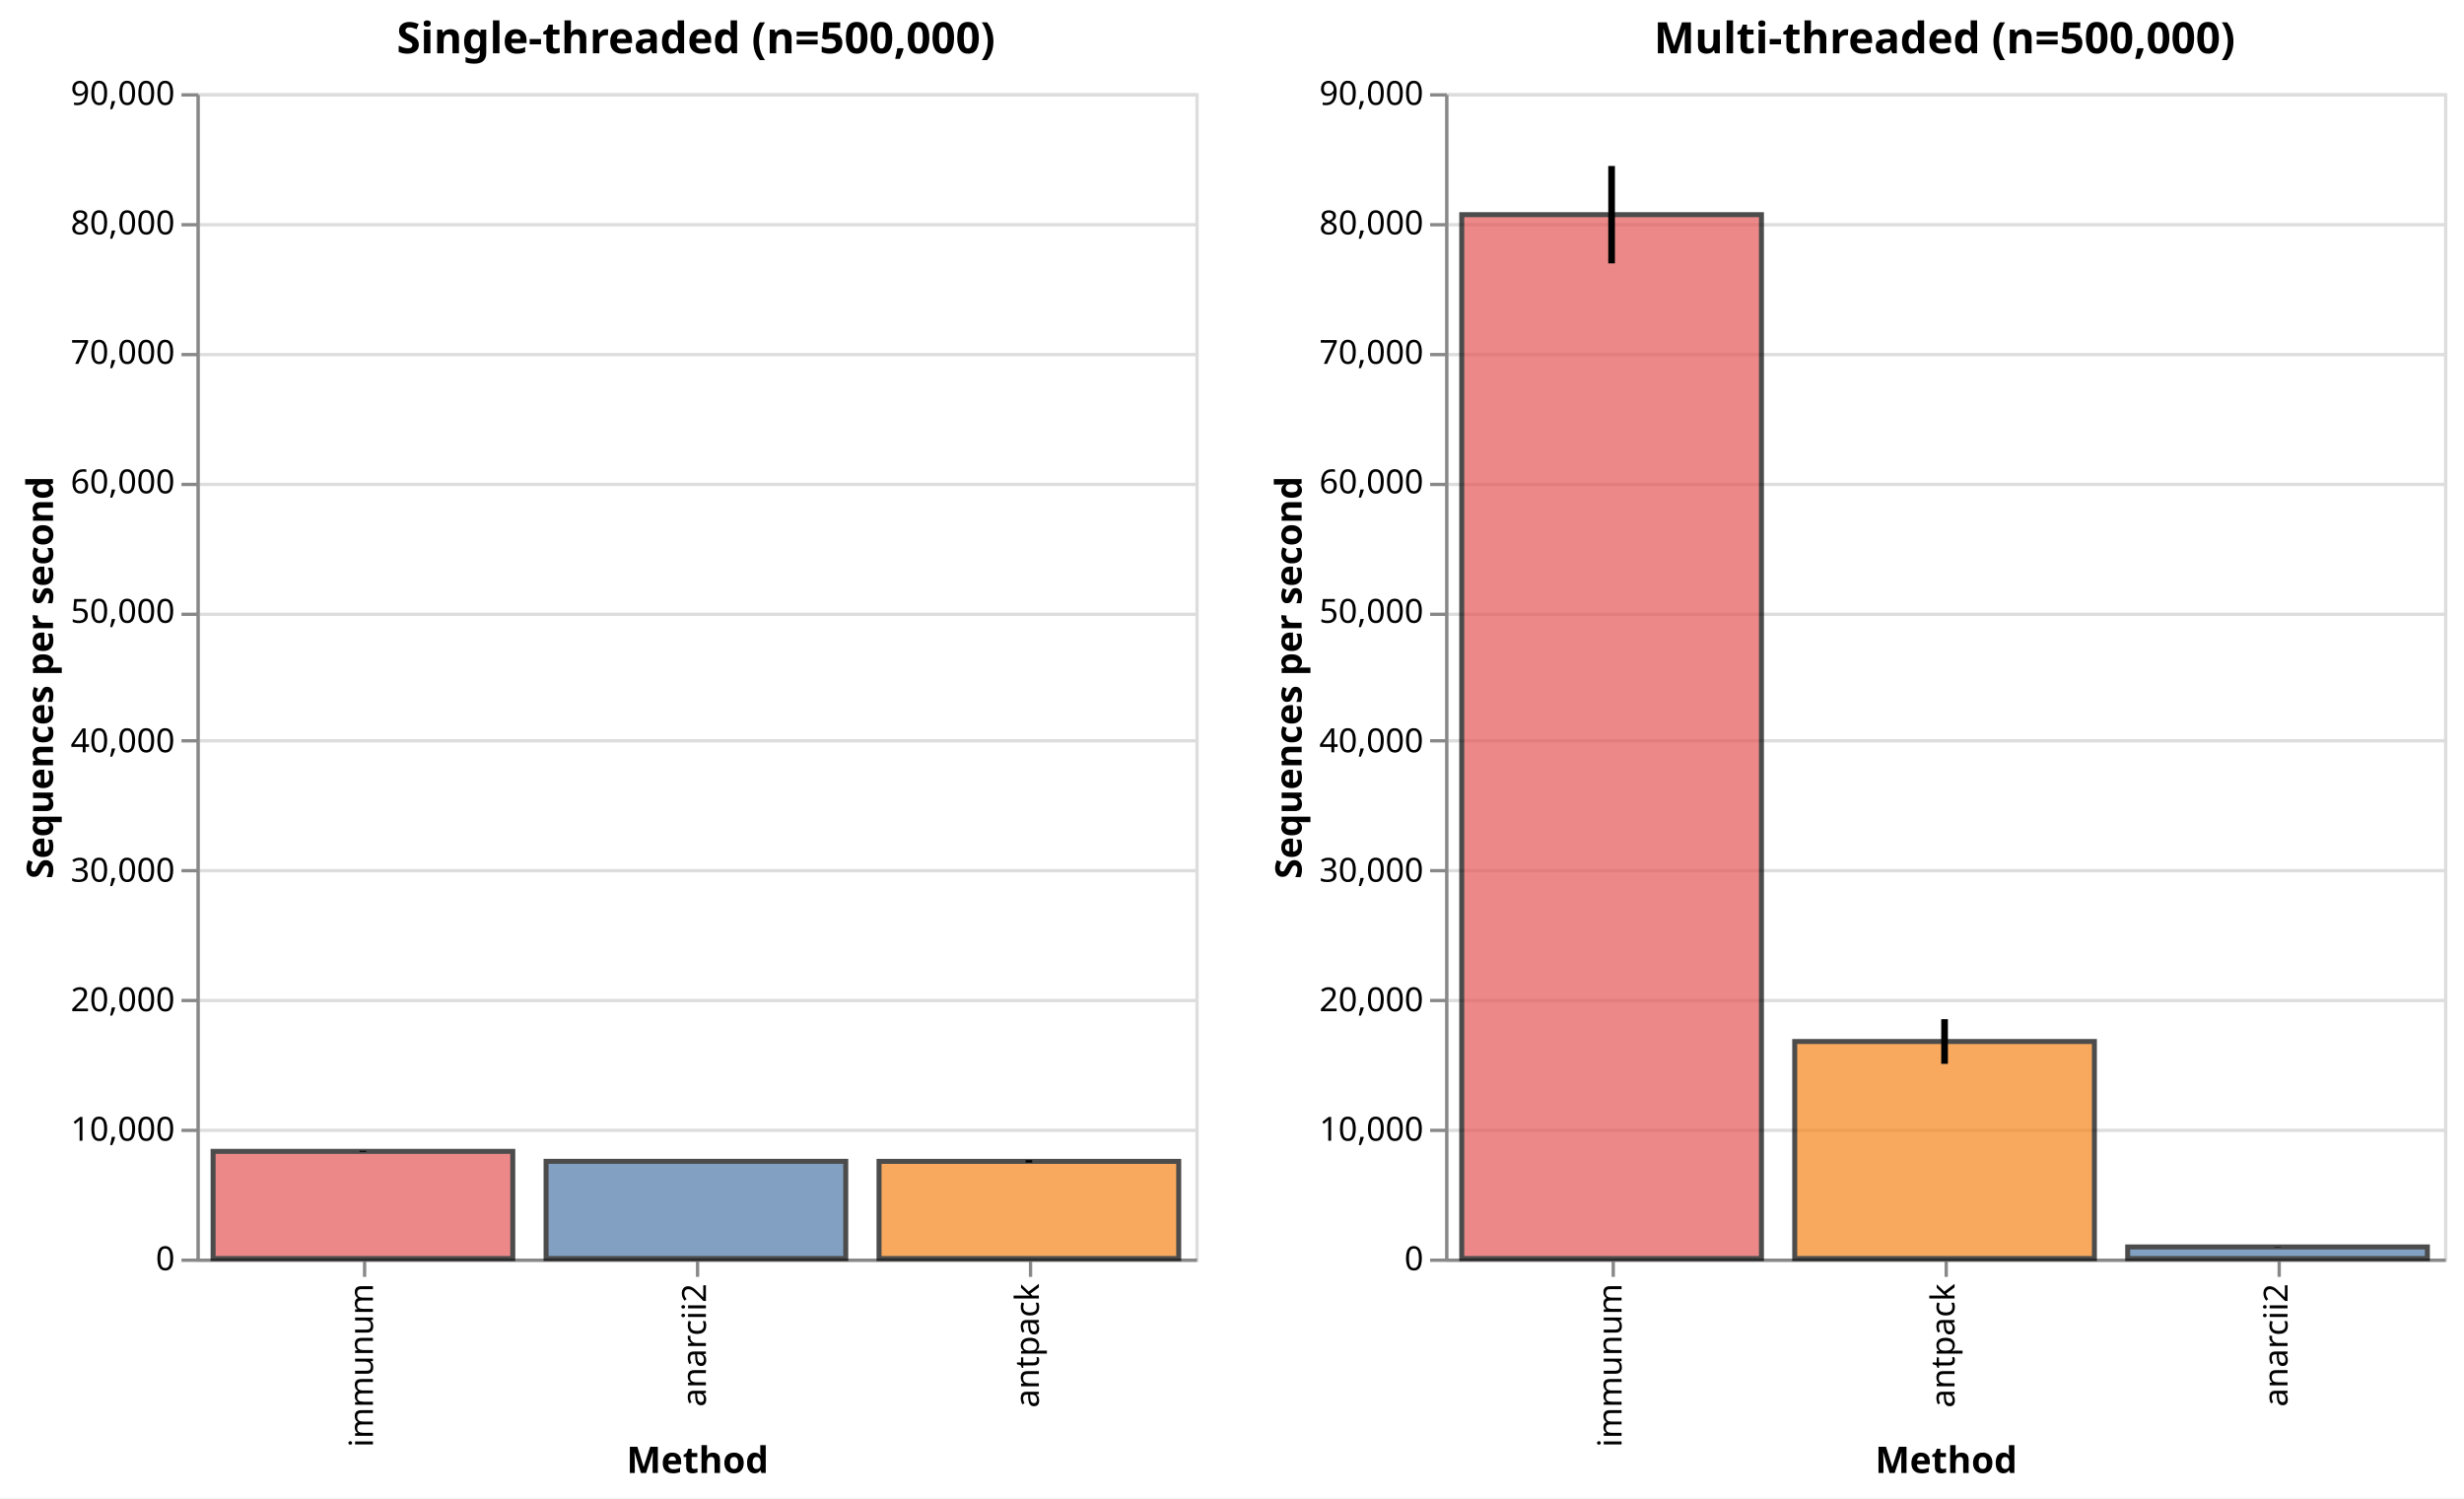
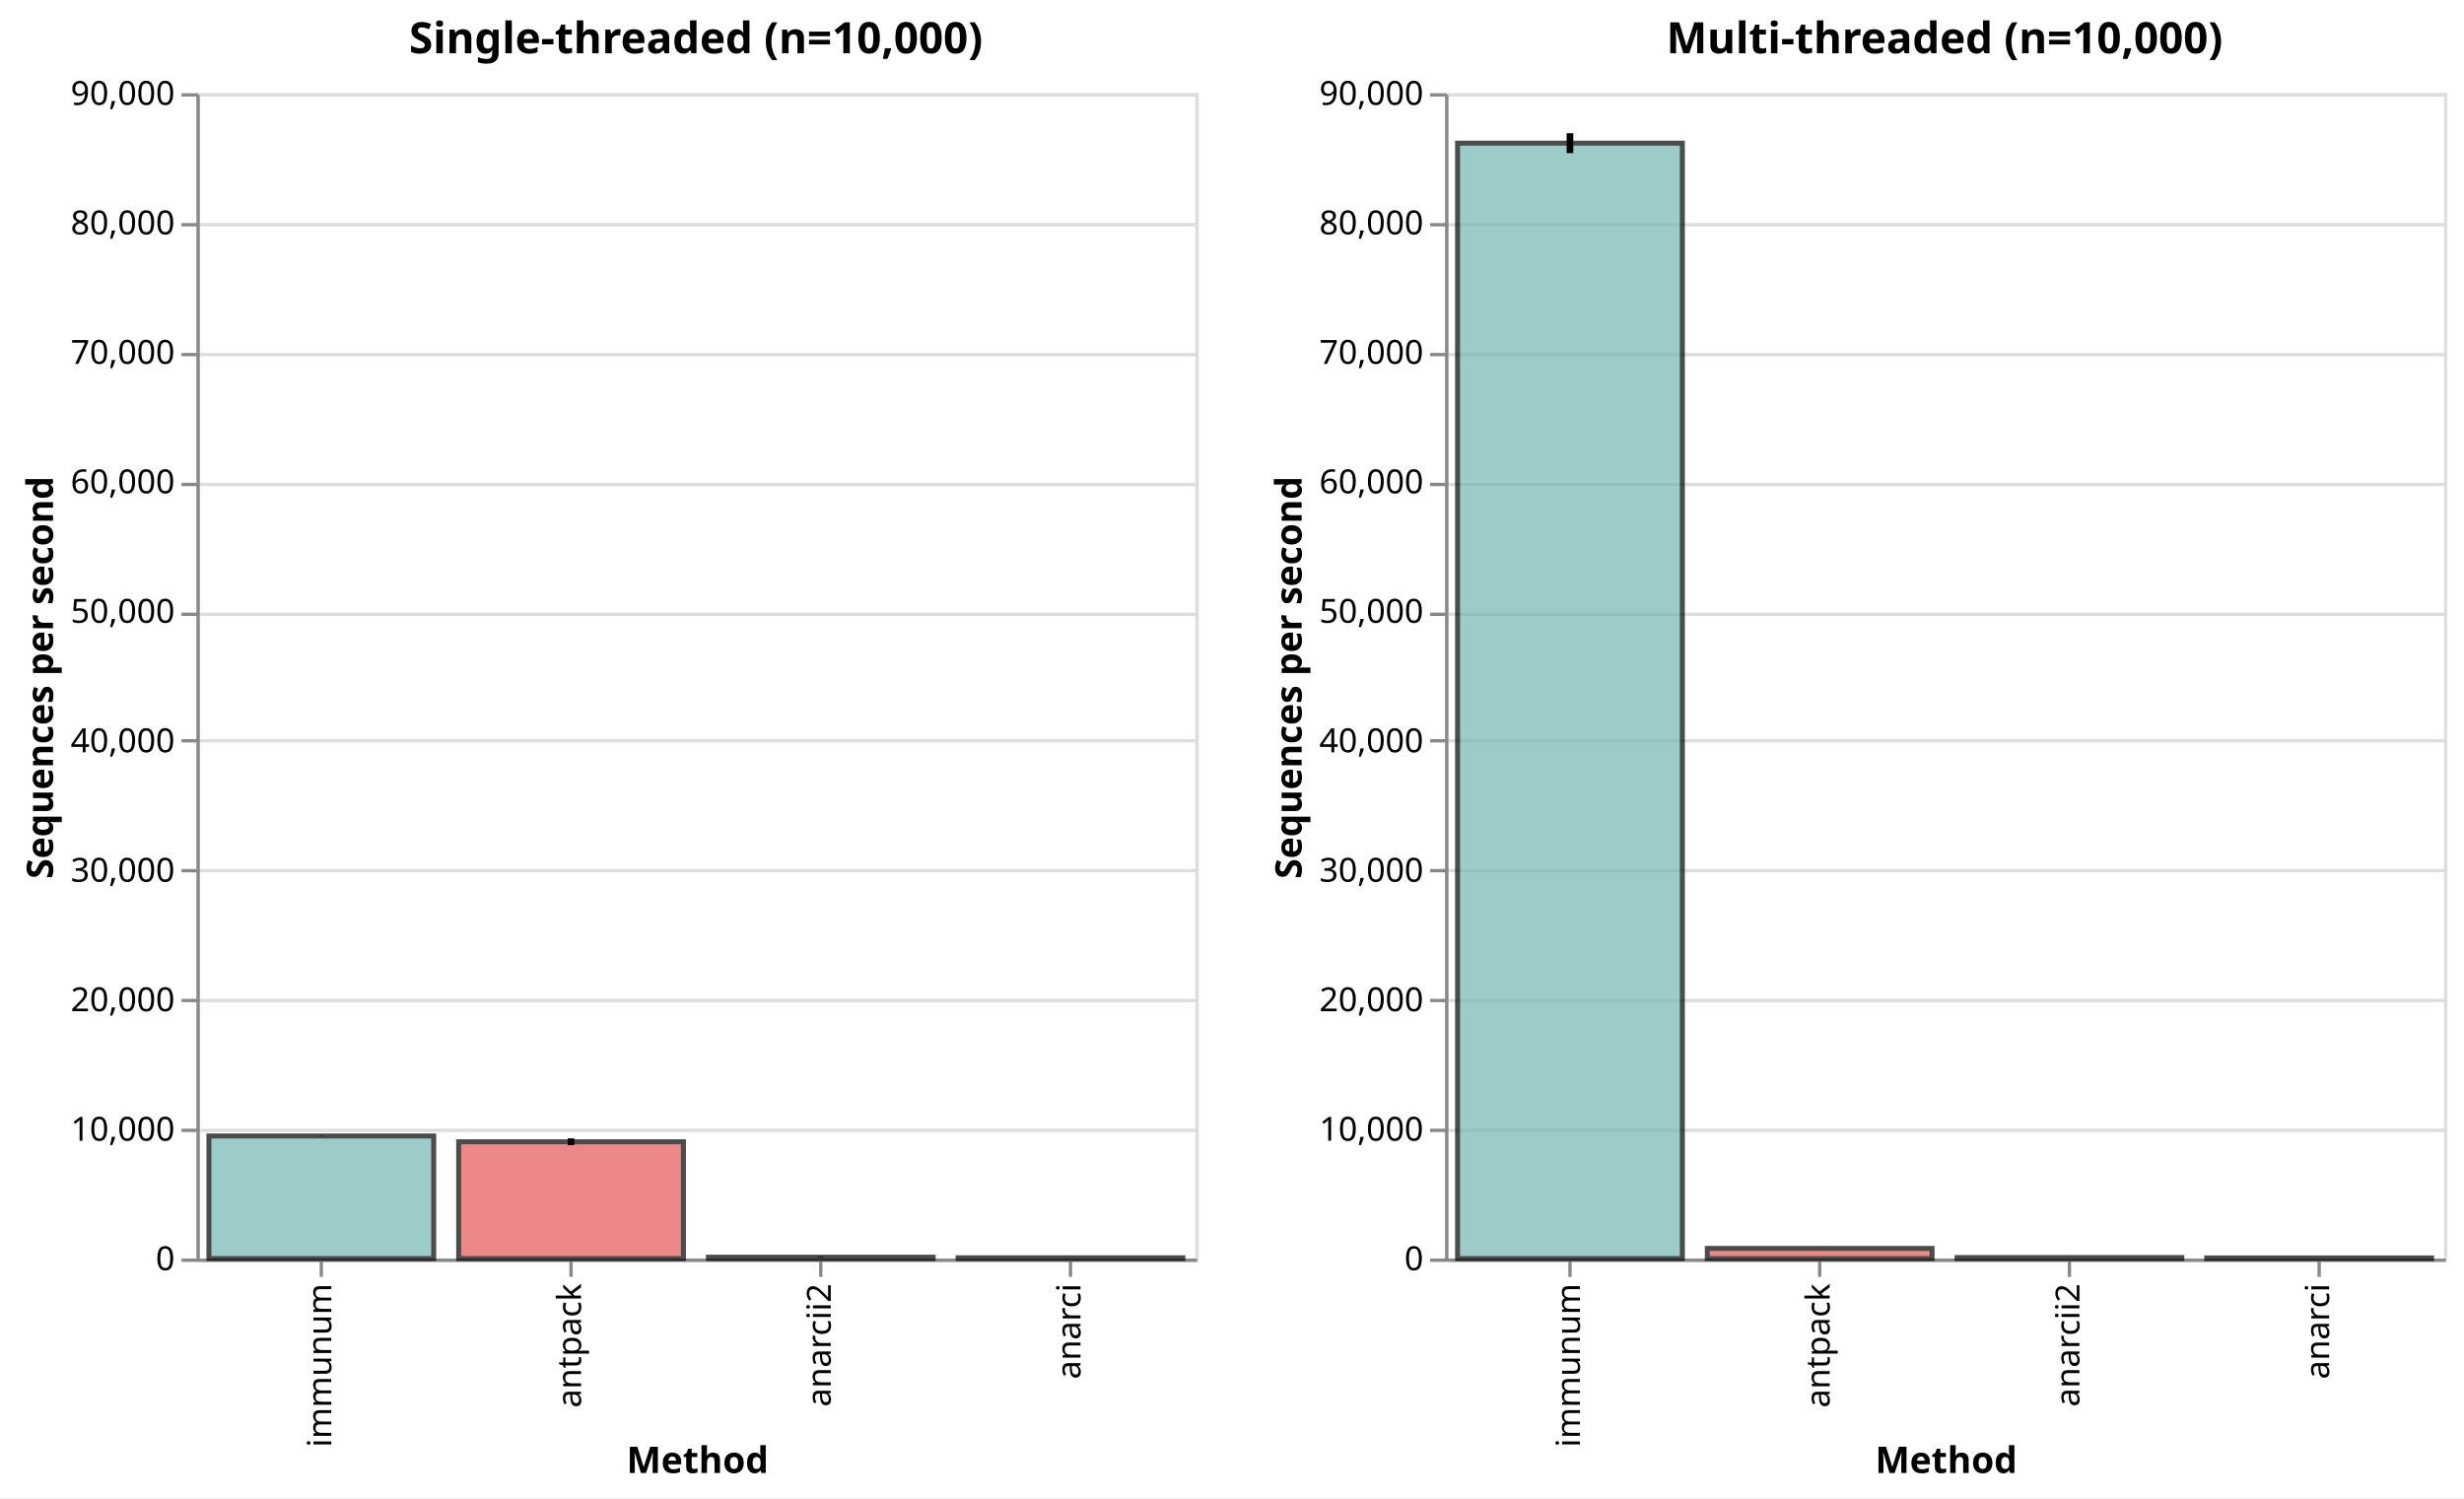
<svg xmlns="http://www.w3.org/2000/svg" version="1.1" class="marks" width="740" height="450" viewBox="0 0 740 450">
  <rect width="740" height="450" fill="white" />
  <g fill="none" stroke-miterlimit="10" transform="translate(59,28)">
    <g class="mark-group role-frame root" role="graphics-object" aria-roledescription="group mark container">
      <g transform="translate(0,0)">
        <path class="background" aria-hidden="true" d="M0,0h0v350h0Z" />
        <g>
          <g class="mark-group role-scope concat_0_group" role="graphics-object" aria-roledescription="group mark container">
            <g transform="translate(0,0)">
              <path class="background" aria-hidden="true" d="M0.5,0.5h300v350h-300Z" stroke="#ddd" />
              <g>
                <g class="mark-group role-axis" aria-hidden="true">
                  <g transform="translate(0.5,0.5)">
                    <path class="background" aria-hidden="true" d="M0,0h0v0h0Z" pointer-events="none" />
                    <g>
                      <g class="mark-rule role-axis-grid" pointer-events="none">
                        <line transform="translate(0,350)" x2="300" y2="0" stroke="#ddd" stroke-width="1" opacity="1" />
                        <line transform="translate(0,311)" x2="300" y2="0" stroke="#ddd" stroke-width="1" opacity="1" />
                        <line transform="translate(0,272)" x2="300" y2="0" stroke="#ddd" stroke-width="1" opacity="1" />
                        <line transform="translate(0,233)" x2="300" y2="0" stroke="#ddd" stroke-width="1" opacity="1" />
                        <line transform="translate(0,194)" x2="300" y2="0" stroke="#ddd" stroke-width="1" opacity="1" />
                        <line transform="translate(0,156)" x2="300" y2="0" stroke="#ddd" stroke-width="1" opacity="1" />
                        <line transform="translate(0,117)" x2="300" y2="0" stroke="#ddd" stroke-width="1" opacity="1" />
                        <line transform="translate(0,78)" x2="300" y2="0" stroke="#ddd" stroke-width="1" opacity="1" />
                        <line transform="translate(0,39)" x2="300" y2="0" stroke="#ddd" stroke-width="1" opacity="1" />
                        <line transform="translate(0,0)" x2="300" y2="0" stroke="#ddd" stroke-width="1" opacity="1" />
                      </g>
                    </g>
                    <path class="foreground" aria-hidden="true" d="" pointer-events="none" display="none" />
                  </g>
                </g>
-                 <g class="mark-group role-axis" role="graphics-symbol" aria-roledescription="axis" aria-label="X-axis titled 'Method' for a discrete scale with 3 values: immunum, anarcii2, antpack">
+                 <g class="mark-group role-axis" role="graphics-symbol" aria-roledescription="axis" aria-label="X-axis titled 'Method' for a discrete scale with 4 values: immunum, antpack, anarcii2, anarci">
                  <g transform="translate(0.5,350.5)">
                    <path class="background" aria-hidden="true" d="M0,0h0v0h0Z" pointer-events="none" />
                    <g>
                      <g class="mark-rule role-axis-tick" pointer-events="none">
-                         <line transform="translate(50,0)" x2="0" y2="5" stroke="#888" stroke-width="1" opacity="1" />
-                         <line transform="translate(150,0)" x2="0" y2="5" stroke="#888" stroke-width="1" opacity="1" />
-                         <line transform="translate(250,0)" x2="0" y2="5" stroke="#888" stroke-width="1" opacity="1" />
-                       </g>
-                       <g class="mark-text role-axis-label" pointer-events="none">
-                         <text text-anchor="end" transform="translate(49.5,7) rotate(270) translate(0,3)" font-family="sans-serif" font-size="10px" fill="#000" opacity="1">immunum</text>
-                         <text text-anchor="end" transform="translate(149.5,7) rotate(270) translate(0,3)" font-family="sans-serif" font-size="10px" fill="#000" opacity="1">anarcii2</text>
-                         <text text-anchor="end" transform="translate(249.5,7) rotate(270) translate(0,3)" font-family="sans-serif" font-size="10px" fill="#000" opacity="1">antpack</text>
+                         <line transform="translate(37,0)" x2="0" y2="5" stroke="#888" stroke-width="1" opacity="1" />
+                         <line transform="translate(112,0)" x2="0" y2="5" stroke="#888" stroke-width="1" opacity="1" />
+                         <line transform="translate(187,0)" x2="0" y2="5" stroke="#888" stroke-width="1" opacity="1" />
+                         <line transform="translate(262,0)" x2="0" y2="5" stroke="#888" stroke-width="1" opacity="1" />
+                       </g>
+                       <g class="mark-text role-axis-label" pointer-events="none">
+                         <text text-anchor="end" transform="translate(37,7) rotate(270) translate(0,3)" font-family="sans-serif" font-size="10px" fill="#000" opacity="1">immunum</text>
+                         <text text-anchor="end" transform="translate(112,7) rotate(270) translate(0,3)" font-family="sans-serif" font-size="10px" fill="#000" opacity="1">antpack</text>
+                         <text text-anchor="end" transform="translate(187,7) rotate(270) translate(0,3)" font-family="sans-serif" font-size="10px" fill="#000" opacity="1">anarcii2</text>
+                         <text text-anchor="end" transform="translate(262,7) rotate(270) translate(0,3)" font-family="sans-serif" font-size="10px" fill="#000" opacity="1">anarci</text>
                      </g>
                      <g class="mark-rule role-axis-domain" pointer-events="none">
                        <line transform="translate(0,0)" x2="300" y2="0" stroke="#888" stroke-width="1" opacity="1" />
                      </g>
                      <g class="mark-text role-axis-title" pointer-events="none">
                        <text text-anchor="middle" transform="translate(150,63.89648)" font-family="sans-serif" font-size="11px" font-weight="bold" fill="#000" opacity="1">Method</text>
                      </g>
                    </g>
                    <path class="foreground" aria-hidden="true" d="" pointer-events="none" display="none" />
                  </g>
                </g>
                <g class="mark-group role-axis" role="graphics-symbol" aria-roledescription="axis" aria-label="Y-axis titled 'Sequences per second' for a linear scale with values from 0 to 90,000">
                  <g transform="translate(0.5,0.5)">
                    <path class="background" aria-hidden="true" d="M0,0h0v0h0Z" pointer-events="none" />
                    <g>
                      <g class="mark-rule role-axis-tick" pointer-events="none">
                        <line transform="translate(0,350)" x2="-5" y2="0" stroke="#888" stroke-width="1" opacity="1" />
                        <line transform="translate(0,311)" x2="-5" y2="0" stroke="#888" stroke-width="1" opacity="1" />
                        <line transform="translate(0,272)" x2="-5" y2="0" stroke="#888" stroke-width="1" opacity="1" />
                        <line transform="translate(0,233)" x2="-5" y2="0" stroke="#888" stroke-width="1" opacity="1" />
                        <line transform="translate(0,194)" x2="-5" y2="0" stroke="#888" stroke-width="1" opacity="1" />
                        <line transform="translate(0,156)" x2="-5" y2="0" stroke="#888" stroke-width="1" opacity="1" />
                        <line transform="translate(0,117)" x2="-5" y2="0" stroke="#888" stroke-width="1" opacity="1" />
                        <line transform="translate(0,78)" x2="-5" y2="0" stroke="#888" stroke-width="1" opacity="1" />
                        <line transform="translate(0,39)" x2="-5" y2="0" stroke="#888" stroke-width="1" opacity="1" />
                        <line transform="translate(0,0)" x2="-5" y2="0" stroke="#888" stroke-width="1" opacity="1" />
                      </g>
                      <g class="mark-text role-axis-label" pointer-events="none">
                        <text text-anchor="end" transform="translate(-7,353)" font-family="sans-serif" font-size="10px" fill="#000" opacity="1">0</text>
                        <text text-anchor="end" transform="translate(-7,314.1111)" font-family="sans-serif" font-size="10px" fill="#000" opacity="1">10,000</text>
                        <text text-anchor="end" transform="translate(-7,275.2222)" font-family="sans-serif" font-size="10px" fill="#000" opacity="1">20,000</text>
                        <text text-anchor="end" transform="translate(-7,236.3333)" font-family="sans-serif" font-size="10px" fill="#000" opacity="1">30,000</text>
                        <text text-anchor="end" transform="translate(-7,197.4444)" font-family="sans-serif" font-size="10px" fill="#000" opacity="1">40,000</text>
                        <text text-anchor="end" transform="translate(-7,158.5556)" font-family="sans-serif" font-size="10px" fill="#000" opacity="1">50,000</text>
                        <text text-anchor="end" transform="translate(-7,119.6667)" font-family="sans-serif" font-size="10px" fill="#000" opacity="1">60,000</text>
                        <text text-anchor="end" transform="translate(-7,80.77778)" font-family="sans-serif" font-size="10px" fill="#000" opacity="1">70,000</text>
                        <text text-anchor="end" transform="translate(-7,41.88889)" font-family="sans-serif" font-size="10px" fill="#000" opacity="1">80,000</text>
                        <text text-anchor="end" transform="translate(-7,3)" font-family="sans-serif" font-size="10px" fill="#000" opacity="1">90,000</text>
                      </g>
                      <g class="mark-rule role-axis-domain" pointer-events="none">
                        <line transform="translate(0,350)" x2="0" y2="-350" stroke="#888" stroke-width="1" opacity="1" />
                      </g>
                      <g class="mark-text role-axis-title" pointer-events="none">
                        <text text-anchor="middle" transform="translate(-41.58594,175) rotate(-90) translate(0,-2)" font-family="sans-serif" font-size="11px" font-weight="bold" fill="#000" opacity="1">Sequences per second</text>
                      </g>
                    </g>
                    <path class="foreground" aria-hidden="true" d="" pointer-events="none" display="none" />
                  </g>
                </g>
                <g class="mark-rect role-mark concat_0_layer_0_marks" role="graphics-object" aria-roledescription="rect mark container">
-                   <path aria-label="Method: immunum; Sequences per second: 8279.13873278; method: immunum; Mean seq/s: 8,279; Std seq/s: 81" role="graphics-symbol" aria-roledescription="bar" d="M5,317.803h90v32.197h-90Z" fill="#e45756" stroke="black" stroke-width="1.5" opacity="0.7" />
-                   <path aria-label="Method: anarcii2; Sequences per second: 7508.78848303; method: anarcii2; Mean seq/s: 7,509; Std seq/s: null" role="graphics-symbol" aria-roledescription="bar" d="M105,320.799h90v29.201h-90Z" fill="#4c78a8" stroke="black" stroke-width="1.5" opacity="0.7" />
-                   <path aria-label="Method: antpack; Sequences per second: 7505.81222912; method: antpack; Mean seq/s: 7,506; Std seq/s: 181" role="graphics-symbol" aria-roledescription="bar" d="M205,320.811h90v29.189h-90Z" fill="#f58518" stroke="black" stroke-width="1.5" opacity="0.7" />
+                   <path aria-label="Method: immunum; Sequences per second: 9465.86675515; method: immunum; Mean seq/s: 9,466; Std seq/s: 22" role="graphics-symbol" aria-roledescription="bar" d="M3.75,313.188h67.5v36.812h-67.5Z" fill="#72b7b2" stroke="black" stroke-width="1.5" opacity="0.7" />
+                   <path aria-label="Method: antpack; Sequences per second: 9020.69543093; method: antpack; Mean seq/s: 9,021; Std seq/s: 520" role="graphics-symbol" aria-roledescription="bar" d="M78.75,314.92h67.5v35.08h-67.5Z" fill="#e45756" stroke="black" stroke-width="1.5" opacity="0.7" />
+                   <path aria-label="Method: anarcii2; Sequences per second: 105.678971335; method: anarcii2; Mean seq/s: 106; Std seq/s: 47" role="graphics-symbol" aria-roledescription="bar" d="M153.75,349.589h67.5v0.411h-67.5Z" fill="#f58518" stroke="black" stroke-width="1.5" opacity="0.7" />
+                   <path aria-label="Method: anarci; Sequences per second: 59.4025157461; method: anarci; Mean seq/s: 59; Std seq/s: 1" role="graphics-symbol" aria-roledescription="bar" d="M228.75,349.769h67.5v0.231h-67.5Z" fill="#4c78a8" stroke="black" stroke-width="1.5" opacity="0.7" />
                </g>
                <g class="mark-rule role-mark concat_0_layer_1_marks" role="graphics-object" aria-roledescription="rule mark container">
-                   <line aria-label="method: immunum; errbar_min: 8238.66140977; errbar_max: 8319.61605579" role="graphics-symbol" aria-roledescription="rule mark" transform="translate(50,317.9608)" x2="0" y2="-0.315" stroke="black" stroke-width="2" />
-                   <line aria-label="method: anarcii2; errbar_min: 7508.78848303; errbar_max: 7508.78848303" role="graphics-symbol" aria-roledescription="rule mark" transform="translate(150,320.7992)" x2="0" y2="0" stroke="black" stroke-width="2" />
-                   <line aria-label="method: antpack; errbar_min: 7415.27831361; errbar_max: 7596.34614463" role="graphics-symbol" aria-roledescription="rule mark" transform="translate(250,321.1628)" x2="0" y2="-0.704" stroke="black" stroke-width="2" />
+                   <line aria-label="method: immunum; errbar_min: 9454.68159686; errbar_max: 9477.05191344" role="graphics-symbol" aria-roledescription="rule mark" transform="translate(37.5,313.2318)" x2="0" y2="-0.087" stroke="black" stroke-width="2" />
+                   <line aria-label="method: antpack; errbar_min: 8760.55076545; errbar_max: 9280.84009642" role="graphics-symbol" aria-roledescription="rule mark" transform="translate(112.5,315.9312)" x2="0" y2="-2.023" stroke="black" stroke-width="2" />
+                   <line aria-label="method: anarcii2; errbar_min: 82.2986251422; errbar_max: 129.059317528" role="graphics-symbol" aria-roledescription="rule mark" transform="translate(187.5,349.6799)" x2="0" y2="-0.182" stroke="black" stroke-width="2" />
+                   <line aria-label="method: anarci; errbar_min: 59.1134741814; errbar_max: 59.6915573107" role="graphics-symbol" aria-roledescription="rule mark" transform="translate(262.5,349.7701)" x2="0" y2="-0.002" stroke="black" stroke-width="2" />
                </g>
                <g class="mark-group role-title">
                  <g transform="translate(150,-22)">
                    <path class="background" aria-hidden="true" d="M0,0h0v0h0Z" pointer-events="none" />
                    <g>
-                       <g class="mark-text role-title-text" role="graphics-symbol" aria-roledescription="title" aria-label="Title text 'Single-threaded (n=500,000)'" pointer-events="none">
-                         <text text-anchor="middle" transform="translate(0,10)" font-family="sans-serif" font-size="13px" font-weight="bold" fill="#000" opacity="1">Single-threaded (n=500,000)</text>
+                       <g class="mark-text role-title-text" role="graphics-symbol" aria-roledescription="title" aria-label="Title text 'Single-threaded (n=10,000)'" pointer-events="none">
+                         <text text-anchor="middle" transform="translate(0,10)" font-family="sans-serif" font-size="13px" font-weight="bold" fill="#000" opacity="1">Single-threaded (n=10,000)</text>
                      </g>
                    </g>
                    <path class="foreground" aria-hidden="true" d="" pointer-events="none" display="none" />
                  </g>
                </g>
              </g>
              <path class="foreground" aria-hidden="true" d="" display="none" />
            </g>
          </g>
          <g class="mark-group role-scope concat_1_group" role="graphics-object" aria-roledescription="group mark container">
            <g transform="translate(375,0)">
              <path class="background" aria-hidden="true" d="M0.5,0.5h300v350h-300Z" stroke="#ddd" />
              <g>
                <g class="mark-group role-axis" aria-hidden="true">
                  <g transform="translate(0.5,0.5)">
                    <path class="background" aria-hidden="true" d="M0,0h0v0h0Z" pointer-events="none" />
                    <g>
                      <g class="mark-rule role-axis-grid" pointer-events="none">
                        <line transform="translate(0,350)" x2="300" y2="0" stroke="#ddd" stroke-width="1" opacity="1" />
                        <line transform="translate(0,311)" x2="300" y2="0" stroke="#ddd" stroke-width="1" opacity="1" />
                        <line transform="translate(0,272)" x2="300" y2="0" stroke="#ddd" stroke-width="1" opacity="1" />
                        <line transform="translate(0,233)" x2="300" y2="0" stroke="#ddd" stroke-width="1" opacity="1" />
                        <line transform="translate(0,194)" x2="300" y2="0" stroke="#ddd" stroke-width="1" opacity="1" />
                        <line transform="translate(0,156)" x2="300" y2="0" stroke="#ddd" stroke-width="1" opacity="1" />
                        <line transform="translate(0,117)" x2="300" y2="0" stroke="#ddd" stroke-width="1" opacity="1" />
                        <line transform="translate(0,78)" x2="300" y2="0" stroke="#ddd" stroke-width="1" opacity="1" />
                        <line transform="translate(0,39)" x2="300" y2="0" stroke="#ddd" stroke-width="1" opacity="1" />
                        <line transform="translate(0,0)" x2="300" y2="0" stroke="#ddd" stroke-width="1" opacity="1" />
                      </g>
                    </g>
                    <path class="foreground" aria-hidden="true" d="" pointer-events="none" display="none" />
                  </g>
                </g>
-                 <g class="mark-group role-axis" role="graphics-symbol" aria-roledescription="axis" aria-label="X-axis titled 'Method' for a discrete scale with 3 values: immunum, antpack, anarcii2">
+                 <g class="mark-group role-axis" role="graphics-symbol" aria-roledescription="axis" aria-label="X-axis titled 'Method' for a discrete scale with 4 values: immunum, antpack, anarcii2, anarci">
                  <g transform="translate(0.5,350.5)">
                    <path class="background" aria-hidden="true" d="M0,0h0v0h0Z" pointer-events="none" />
                    <g>
                      <g class="mark-rule role-axis-tick" pointer-events="none">
-                         <line transform="translate(50,0)" x2="0" y2="5" stroke="#888" stroke-width="1" opacity="1" />
-                         <line transform="translate(150,0)" x2="0" y2="5" stroke="#888" stroke-width="1" opacity="1" />
-                         <line transform="translate(250,0)" x2="0" y2="5" stroke="#888" stroke-width="1" opacity="1" />
-                       </g>
-                       <g class="mark-text role-axis-label" pointer-events="none">
-                         <text text-anchor="end" transform="translate(49.5,7) rotate(270) translate(0,3)" font-family="sans-serif" font-size="10px" fill="#000" opacity="1">immunum</text>
-                         <text text-anchor="end" transform="translate(149.5,7) rotate(270) translate(0,3)" font-family="sans-serif" font-size="10px" fill="#000" opacity="1">antpack</text>
-                         <text text-anchor="end" transform="translate(249.5,7) rotate(270) translate(0,3)" font-family="sans-serif" font-size="10px" fill="#000" opacity="1">anarcii2</text>
+                         <line transform="translate(37,0)" x2="0" y2="5" stroke="#888" stroke-width="1" opacity="1" />
+                         <line transform="translate(112,0)" x2="0" y2="5" stroke="#888" stroke-width="1" opacity="1" />
+                         <line transform="translate(187,0)" x2="0" y2="5" stroke="#888" stroke-width="1" opacity="1" />
+                         <line transform="translate(262,0)" x2="0" y2="5" stroke="#888" stroke-width="1" opacity="1" />
+                       </g>
+                       <g class="mark-text role-axis-label" pointer-events="none">
+                         <text text-anchor="end" transform="translate(37,7) rotate(270) translate(0,3)" font-family="sans-serif" font-size="10px" fill="#000" opacity="1">immunum</text>
+                         <text text-anchor="end" transform="translate(112,7) rotate(270) translate(0,3)" font-family="sans-serif" font-size="10px" fill="#000" opacity="1">antpack</text>
+                         <text text-anchor="end" transform="translate(187,7) rotate(270) translate(0,3)" font-family="sans-serif" font-size="10px" fill="#000" opacity="1">anarcii2</text>
+                         <text text-anchor="end" transform="translate(262,7) rotate(270) translate(0,3)" font-family="sans-serif" font-size="10px" fill="#000" opacity="1">anarci</text>
                      </g>
                      <g class="mark-rule role-axis-domain" pointer-events="none">
                        <line transform="translate(0,0)" x2="300" y2="0" stroke="#888" stroke-width="1" opacity="1" />
                      </g>
                      <g class="mark-text role-axis-title" pointer-events="none">
                        <text text-anchor="middle" transform="translate(150,63.89648)" font-family="sans-serif" font-size="11px" font-weight="bold" fill="#000" opacity="1">Method</text>
                      </g>
                    </g>
                    <path class="foreground" aria-hidden="true" d="" pointer-events="none" display="none" />
                  </g>
                </g>
                <g class="mark-group role-axis" role="graphics-symbol" aria-roledescription="axis" aria-label="Y-axis titled 'Sequences per second' for a linear scale with values from 0 to 90,000">
                  <g transform="translate(0.5,0.5)">
                    <path class="background" aria-hidden="true" d="M0,0h0v0h0Z" pointer-events="none" />
                    <g>
                      <g class="mark-rule role-axis-tick" pointer-events="none">
                        <line transform="translate(0,350)" x2="-5" y2="0" stroke="#888" stroke-width="1" opacity="1" />
                        <line transform="translate(0,311)" x2="-5" y2="0" stroke="#888" stroke-width="1" opacity="1" />
                        <line transform="translate(0,272)" x2="-5" y2="0" stroke="#888" stroke-width="1" opacity="1" />
                        <line transform="translate(0,233)" x2="-5" y2="0" stroke="#888" stroke-width="1" opacity="1" />
                        <line transform="translate(0,194)" x2="-5" y2="0" stroke="#888" stroke-width="1" opacity="1" />
                        <line transform="translate(0,156)" x2="-5" y2="0" stroke="#888" stroke-width="1" opacity="1" />
                        <line transform="translate(0,117)" x2="-5" y2="0" stroke="#888" stroke-width="1" opacity="1" />
                        <line transform="translate(0,78)" x2="-5" y2="0" stroke="#888" stroke-width="1" opacity="1" />
                        <line transform="translate(0,39)" x2="-5" y2="0" stroke="#888" stroke-width="1" opacity="1" />
                        <line transform="translate(0,0)" x2="-5" y2="0" stroke="#888" stroke-width="1" opacity="1" />
                      </g>
                      <g class="mark-text role-axis-label" pointer-events="none">
                        <text text-anchor="end" transform="translate(-7,353)" font-family="sans-serif" font-size="10px" fill="#000" opacity="1">0</text>
                        <text text-anchor="end" transform="translate(-7,314.1111)" font-family="sans-serif" font-size="10px" fill="#000" opacity="1">10,000</text>
                        <text text-anchor="end" transform="translate(-7,275.2222)" font-family="sans-serif" font-size="10px" fill="#000" opacity="1">20,000</text>
                        <text text-anchor="end" transform="translate(-7,236.3333)" font-family="sans-serif" font-size="10px" fill="#000" opacity="1">30,000</text>
                        <text text-anchor="end" transform="translate(-7,197.4444)" font-family="sans-serif" font-size="10px" fill="#000" opacity="1">40,000</text>
                        <text text-anchor="end" transform="translate(-7,158.5556)" font-family="sans-serif" font-size="10px" fill="#000" opacity="1">50,000</text>
                        <text text-anchor="end" transform="translate(-7,119.6667)" font-family="sans-serif" font-size="10px" fill="#000" opacity="1">60,000</text>
                        <text text-anchor="end" transform="translate(-7,80.77778)" font-family="sans-serif" font-size="10px" fill="#000" opacity="1">70,000</text>
                        <text text-anchor="end" transform="translate(-7,41.88889)" font-family="sans-serif" font-size="10px" fill="#000" opacity="1">80,000</text>
                        <text text-anchor="end" transform="translate(-7,3)" font-family="sans-serif" font-size="10px" fill="#000" opacity="1">90,000</text>
                      </g>
                      <g class="mark-rule role-axis-domain" pointer-events="none">
                        <line transform="translate(0,350)" x2="0" y2="-350" stroke="#888" stroke-width="1" opacity="1" />
                      </g>
                      <g class="mark-text role-axis-title" pointer-events="none">
                        <text text-anchor="middle" transform="translate(-41.58594,175) rotate(-90) translate(0,-2)" font-family="sans-serif" font-size="11px" font-weight="bold" fill="#000" opacity="1">Sequences per second</text>
                      </g>
                    </g>
                    <path class="foreground" aria-hidden="true" d="" pointer-events="none" display="none" />
                  </g>
                </g>
                <g class="mark-rect role-mark concat_1_layer_0_marks" role="graphics-object" aria-roledescription="rect mark container">
-                   <path aria-label="Method: immunum; Sequences per second: 80620.1261201; method: immunum; Mean seq/s: 80,620; Std seq/s: 7,522" role="graphics-symbol" aria-roledescription="bar" d="M5,36.477h90v313.523h-90Z" fill="#e45756" stroke="black" stroke-width="1.5" opacity="0.7" />
-                   <path aria-label="Method: antpack; Sequences per second: 16763.7871781; method: antpack; Mean seq/s: 16,764; Std seq/s: 3,449" role="graphics-symbol" aria-roledescription="bar" d="M105,284.807h90v65.193h-90Z" fill="#f58518" stroke="black" stroke-width="1.5" opacity="0.7" />
-                   <path aria-label="Method: anarcii2; Sequences per second: 896.335288783; method: anarcii2; Mean seq/s: 896; Std seq/s: 35" role="graphics-symbol" aria-roledescription="bar" d="M205,346.514h90v3.486h-90Z" fill="#4c78a8" stroke="black" stroke-width="1.5" opacity="0.7" />
+                   <path aria-label="Method: immunum; Sequences per second: 86143.232341; method: immunum; Mean seq/s: 86,143; Std seq/s: 1,533" role="graphics-symbol" aria-roledescription="bar" d="M3.75,14.999h67.5v335.001h-67.5Z" fill="#72b7b2" stroke="black" stroke-width="1.5" opacity="0.7" />
+                   <path aria-label="Method: antpack; Sequences per second: 782.207377003; method: antpack; Mean seq/s: 782; Std seq/s: 11" role="graphics-symbol" aria-roledescription="bar" d="M78.75,346.958h67.5v3.042h-67.5Z" fill="#e45756" stroke="black" stroke-width="1.5" opacity="0.7" />
+                   <path aria-label="Method: anarcii2; Sequences per second: 78.3853588778; method: anarcii2; Mean seq/s: 78; Std seq/s: 1" role="graphics-symbol" aria-roledescription="bar" d="M153.75,349.695h67.5v0.305h-67.5Z" fill="#f58518" stroke="black" stroke-width="1.5" opacity="0.7" />
+                   <path aria-label="Method: anarci; Sequences per second: 48.135265378; method: anarci; Mean seq/s: 48; Std seq/s: 0" role="graphics-symbol" aria-roledescription="bar" d="M228.75,349.813h67.5v0.187h-67.5Z" fill="#4c78a8" stroke="black" stroke-width="1.5" opacity="0.7" />
                </g>
                <g class="mark-rule role-mark concat_1_layer_1_marks" role="graphics-object" aria-roledescription="rule mark container">
-                   <line aria-label="method: immunum; errbar_min: 76859.1504063; errbar_max: 84381.101834" role="graphics-symbol" aria-roledescription="rule mark" transform="translate(50,51.1033)" x2="0" y2="-29.252" stroke="black" stroke-width="2" />
-                   <line aria-label="method: antpack; errbar_min: 15039.0690358; errbar_max: 18488.5053204" role="graphics-symbol" aria-roledescription="rule mark" transform="translate(150,291.5147)" x2="0" y2="-13.414" stroke="black" stroke-width="2" />
-                   <line aria-label="method: anarcii2; errbar_min: 878.960216918; errbar_max: 913.710360649" role="graphics-symbol" aria-roledescription="rule mark" transform="translate(250,346.5818)" x2="0" y2="-0.135" stroke="black" stroke-width="2" />
+                   <line aria-label="method: immunum; errbar_min: 85376.8909006; errbar_max: 86909.5737814" role="graphics-symbol" aria-roledescription="rule mark" transform="translate(37.5,17.97876)" x2="0" y2="-5.96" stroke="black" stroke-width="2" />
+                   <line aria-label="method: antpack; errbar_min: 776.535507623; errbar_max: 787.879246384" role="graphics-symbol" aria-roledescription="rule mark" transform="translate(112.5,346.9801)" x2="0" y2="-0.044" stroke="black" stroke-width="2" />
+                   <line aria-label="method: anarcii2; errbar_min: 77.7683656344; errbar_max: 79.0023521211" role="graphics-symbol" aria-roledescription="rule mark" transform="translate(187.5,349.6976)" x2="0" y2="-0.005" stroke="black" stroke-width="2" />
+                   <line aria-label="method: anarci; errbar_min: 47.9413791711; errbar_max: 48.329151585" role="graphics-symbol" aria-roledescription="rule mark" transform="translate(262.5,349.8136)" x2="0" y2="-0.002" stroke="black" stroke-width="2" />
                </g>
                <g class="mark-group role-title">
                  <g transform="translate(150,-22)">
                    <path class="background" aria-hidden="true" d="M0,0h0v0h0Z" pointer-events="none" />
                    <g>
-                       <g class="mark-text role-title-text" role="graphics-symbol" aria-roledescription="title" aria-label="Title text 'Multi-threaded (n=500,000)'" pointer-events="none">
-                         <text text-anchor="middle" transform="translate(0,10)" font-family="sans-serif" font-size="13px" font-weight="bold" fill="#000" opacity="1">Multi-threaded (n=500,000)</text>
+                       <g class="mark-text role-title-text" role="graphics-symbol" aria-roledescription="title" aria-label="Title text 'Multi-threaded (n=10,000)'" pointer-events="none">
+                         <text text-anchor="middle" transform="translate(0,10)" font-family="sans-serif" font-size="13px" font-weight="bold" fill="#000" opacity="1">Multi-threaded (n=10,000)</text>
                      </g>
                    </g>
                    <path class="foreground" aria-hidden="true" d="" pointer-events="none" display="none" />
                  </g>
                </g>
              </g>
              <path class="foreground" aria-hidden="true" d="" display="none" />
            </g>
          </g>
        </g>
        <path class="foreground" aria-hidden="true" d="" display="none" />
      </g>
    </g>
  </g>
</svg>
